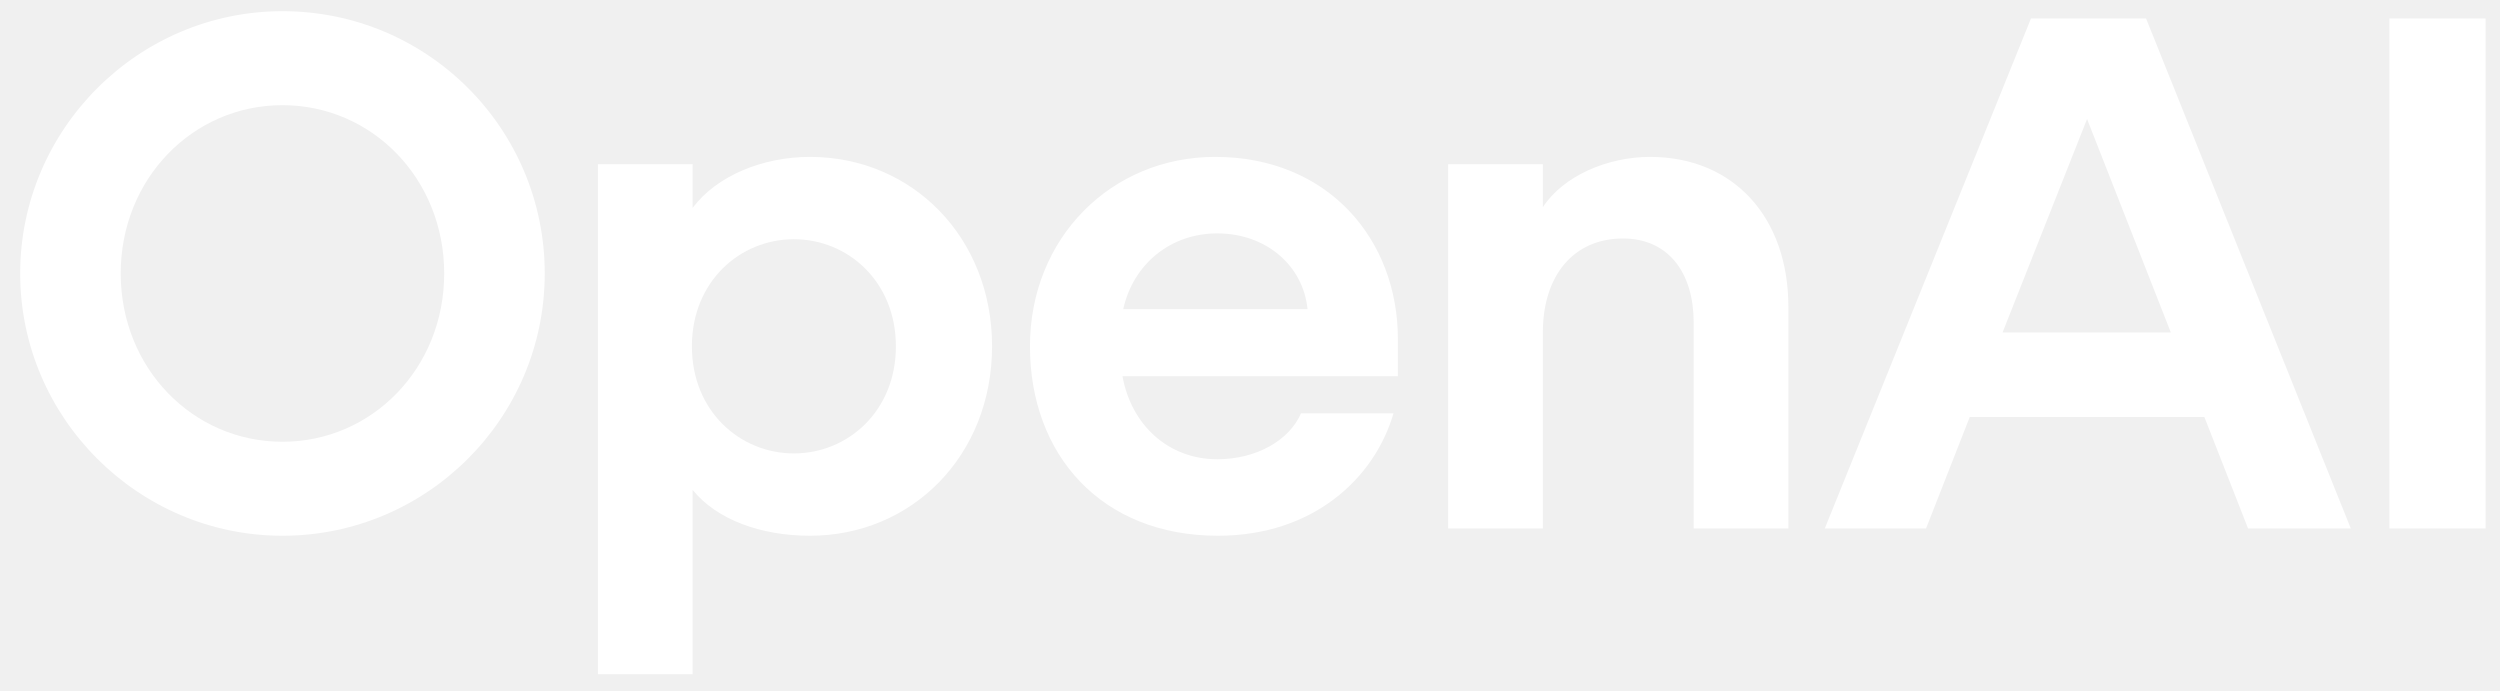
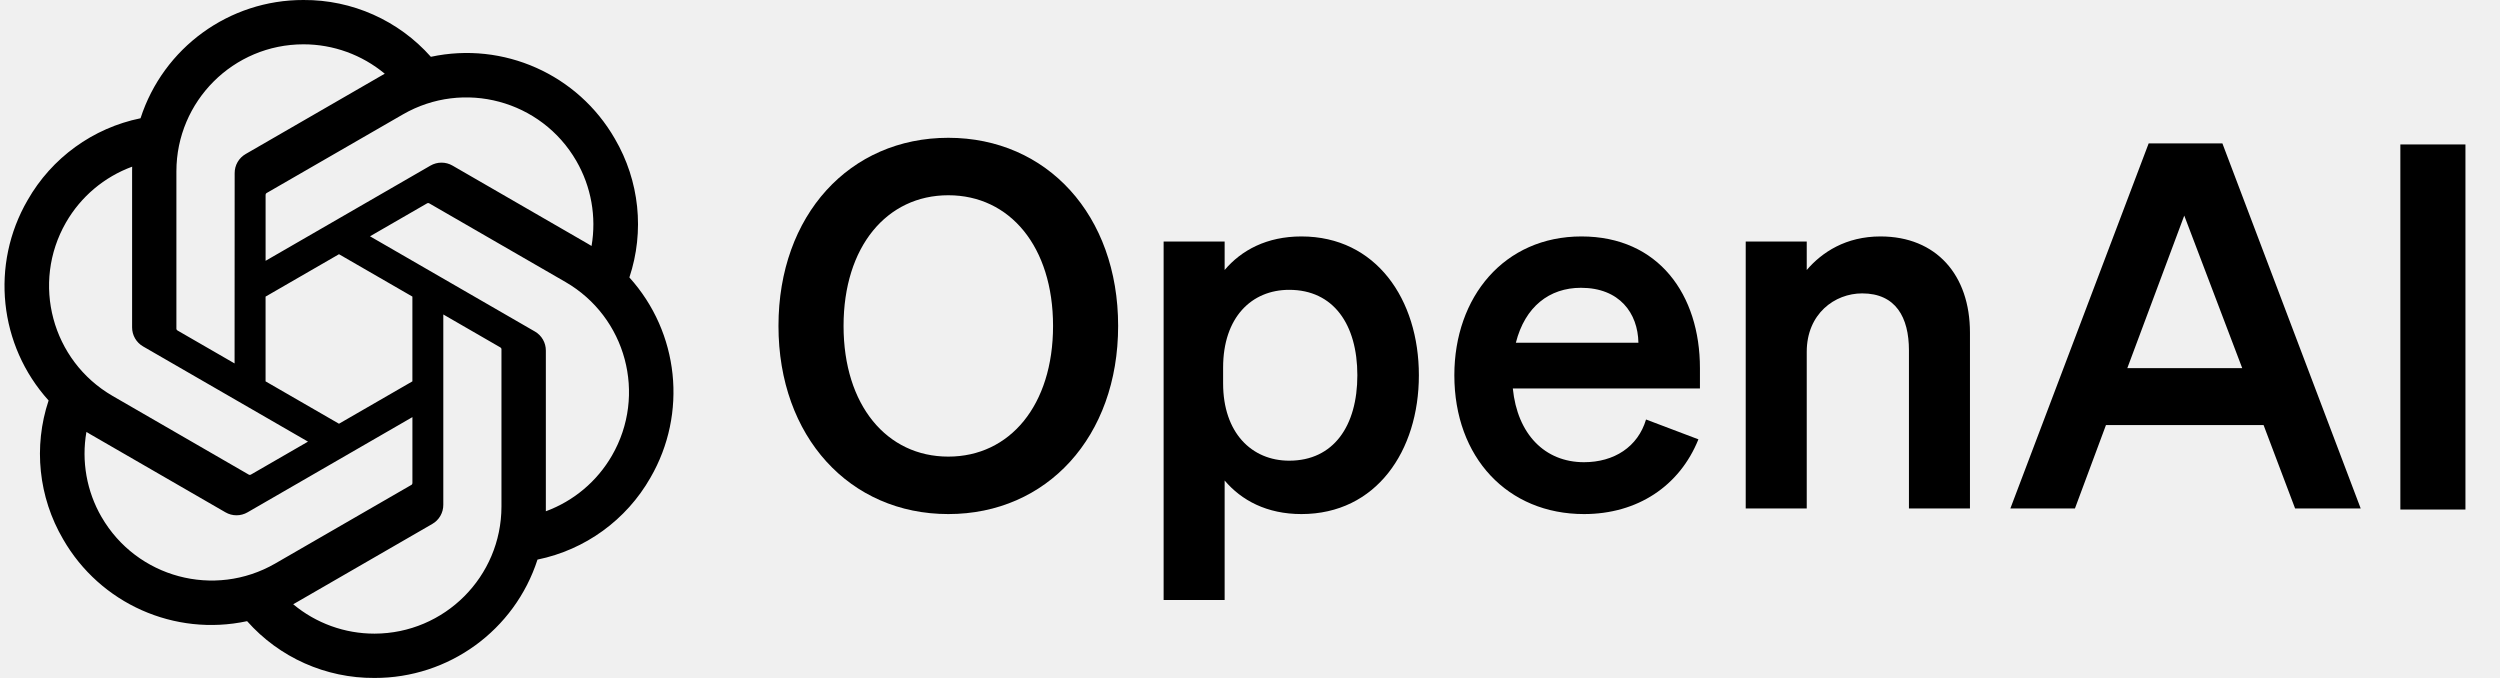
- <svg xmlns="http://www.w3.org/2000/svg" viewBox="230 235 1140 315" fill="none">
-   <path d="M358.8 240.1C293.02 240.1 239.2 293.92 239.2 359.7C239.2 425.48 293.02 479.3 358.8 479.3C424.58 479.3 478.4 425.812 478.4 359.7C478.4 293.587 424.912 240.1 358.8 240.1ZM358.8 436.443C317.937 436.443 285.046 402.889 285.046 359.7C285.046 316.511 317.937 282.956 358.8 282.956C399.663 282.956 432.553 316.511 432.553 359.7C432.553 402.889 399.663 436.443 358.8 436.443Z" fill="white" />
-   <path d="M599.326 306.544C577.732 306.544 556.802 315.182 545.838 329.8V309.866H502.649V542.422H545.838V458.37C556.802 471.991 577.067 479.3 599.326 479.3C645.837 479.3 682.382 442.755 682.382 392.922C682.382 343.089 645.837 306.544 599.326 306.544ZM592.017 441.759C567.433 441.759 545.506 422.49 545.506 392.922C545.506 363.354 567.433 344.085 592.017 344.085C616.602 344.085 638.528 363.354 638.528 392.922C638.528 422.49 616.602 441.759 592.017 441.759Z" fill="white" />
-   <path d="M784.046 306.544C736.871 306.544 699.662 343.421 699.662 392.922C699.662 442.423 732.22 479.3 785.375 479.3C828.896 479.3 856.803 453.054 865.441 423.486H823.249C817.933 435.779 802.983 444.416 785.043 444.416C762.784 444.416 745.841 428.802 741.854 406.543H867.434V389.6C867.434 344.417 835.873 306.544 784.046 306.544ZM742.186 375.979C746.838 355.049 764.113 341.428 785.043 341.428C807.302 341.428 824.245 356.045 826.239 375.979H742.186Z" fill="white" />
-   <path d="M982.38 306.544C963.111 306.544 942.845 315.182 933.543 329.468V309.866H890.354V475.978H933.543V386.61C933.543 360.696 947.496 343.753 970.087 343.753C991.017 343.753 1002.31 359.7 1002.31 381.959V475.978H1045.5V374.982C1045.5 333.786 1020.25 306.544 982.38 306.544Z" fill="white" />
-   <path d="M1156.12 243.428L1062.1 475.984H1108.28L1128.21 425.154H1235.19L1255.12 475.984H1301.96L1208.61 243.428H1156.12ZM1143.16 386.616L1181.7 289.275L1219.9 386.616H1143.16Z" fill="white" />
-   <path d="M1363.42 243.428H1319.57V475.984H1363.42V243.428Z" fill="white" />
+ <svg xmlns="http://www.w3.org/2000/svg" viewBox="0 0 1180 320">
+   <path d="m367.44 153.84c0 52.32 33.6 88.8 80.16 88.8s80.16-36.48 80.16-88.8-33.6-88.8-80.16-88.8-80.16 36.48-80.16 88.8zm129.6 0c0 37.44-20.4 61.68-49.44 61.68s-49.44-24.24-49.44-61.68 20.4-61.68 49.44-61.68 49.44 24.24 49.44 61.68z" />
+   <path d="m614.27 242.64c35.28 0 55.44-29.76 55.44-65.52s-20.16-65.52-55.44-65.52c-16.32 0-28.32 6.48-36.24 15.84v-13.44h-28.8v169.2h28.8v-56.4c7.92 9.36 19.92 15.84 36.24 15.84zm-36.96-69.12c0-23.76 13.44-36.72 31.2-36.72 20.88 0 32.16 16.32 32.16 40.32s-11.28 40.32-32.16 40.32c-17.76 0-31.2-13.2-31.2-36.48z" />
+   <path d="m747.65 242.64c25.2 0 45.12-13.2 54-35.28l-24.72-9.36c-3.84 12.96-15.12 20.16-29.28 20.16-18.48 0-31.44-13.2-33.6-34.8h88.32v-9.6c0-34.56-19.44-62.16-55.92-62.16s-60 28.56-60 65.52c0 38.88 25.2 65.52 61.2 65.52zm-1.44-106.8c18.24 0 26.88 12 27.12 25.92h-57.84c4.32-17.04 15.84-25.92 30.72-25.92z" />
+   <path d="m823.98 240h28.8v-73.92c0-18 13.2-27.6 26.16-27.6 15.84 0 22.08 11.28 22.08 26.88v74.64h28.8v-83.04c0-27.12-15.84-45.36-42.24-45.36-16.32 0-27.6 7.44-34.8 15.84v-13.44h-28.8z" />
+   <path d="m1014.17 67.68-65.28 172.32h30.48l14.64-39.36h74.4l14.88 39.36h30.96l-65.28-172.32zm16.8 34.08 27.36 72h-54.24z" />
+   <path d="m1163.69 68.18h-30.72v172.32h30.72z" />
+   <path d="m297.06 130.97c7.26-21.79 4.76-45.66-6.85-65.48-17.46-30.4-52.56-46.04-86.84-38.68-15.25-17.18-37.16-26.95-60.13-26.81-35.04-.08-66.13 22.48-76.91 55.82-22.51 4.61-41.94 18.7-53.31 38.67-17.59 30.32-13.58 68.54 9.92 94.54-7.26 21.79-4.76 45.66 6.85 65.48 17.46 30.4 52.56 46.04 86.84 38.68 15.24 17.18 37.16 26.95 60.13 26.8 35.06.09 66.16-22.49 76.94-55.86 22.51-4.61 41.94-18.7 53.31-38.67 17.57-30.32 13.55-68.51-9.94-94.51zm-120.28 168.11c-14.03.02-27.62-4.89-38.39-13.88.49-.26 1.34-.73 1.89-1.07l63.72-36.8c3.26-1.85 5.26-5.32 5.24-9.07v-89.83l26.93 15.55c.29.14.48.42.52.74v74.39c-.04 33.08-26.83 59.9-59.91 59.97zm-128.84-55.03c-7.03-12.14-9.56-26.37-7.15-40.18.47.28 1.3.79 1.89 1.13l63.72 36.8c3.23 1.89 7.23 1.89 10.47 0l77.79-44.92v31.1c.02.32-.13.63-.38.83l-64.41 37.19c-28.69 16.52-65.33 6.7-81.92-21.95zm-16.77-139.09c7-12.16 18.05-21.46 31.21-26.29 0 .55-.03 1.52-.03 2.2v73.61c-.02 3.74 1.98 7.21 5.23 9.06l77.79 44.91-26.93 15.55c-.27.18-.61.21-.91.08l-64.42-37.22c-28.63-16.58-38.45-53.21-21.95-81.89zm221.26 51.49-77.79-44.92 26.93-15.54c.27-.18.61-.21.91-.08l64.42 37.19c28.68 16.57 38.51 53.26 21.94 81.94-7.01 12.14-18.05 21.44-31.2 26.28v-75.81c.03-3.74-1.96-7.2-5.2-9.06zm26.8-40.34c-.47-.29-1.3-.79-1.89-1.13l-63.72-36.8c-3.23-1.89-7.23-1.89-10.47 0l-77.79 44.92v-31.1c-.02-.32.13-.63.38-.83l64.41-37.16c28.69-16.55 65.37-6.7 81.91 22 6.99 12.12 9.52 26.31 7.15 40.1zm-168.51 55.43-26.94-15.55c-.29-.14-.48-.42-.52-.74v-74.39c.02-33.12 26.89-59.96 60.01-59.94 14.01 0 27.57 4.92 38.34 13.88-.49.26-1.33.73-1.89 1.07l-63.72 36.8c-3.26 1.85-5.26 5.31-5.24 9.06l-.04 89.79zm14.63-31.54 34.65-20.01 34.65 20v40.01l-34.65 20-34.65-20z" />
</svg>
